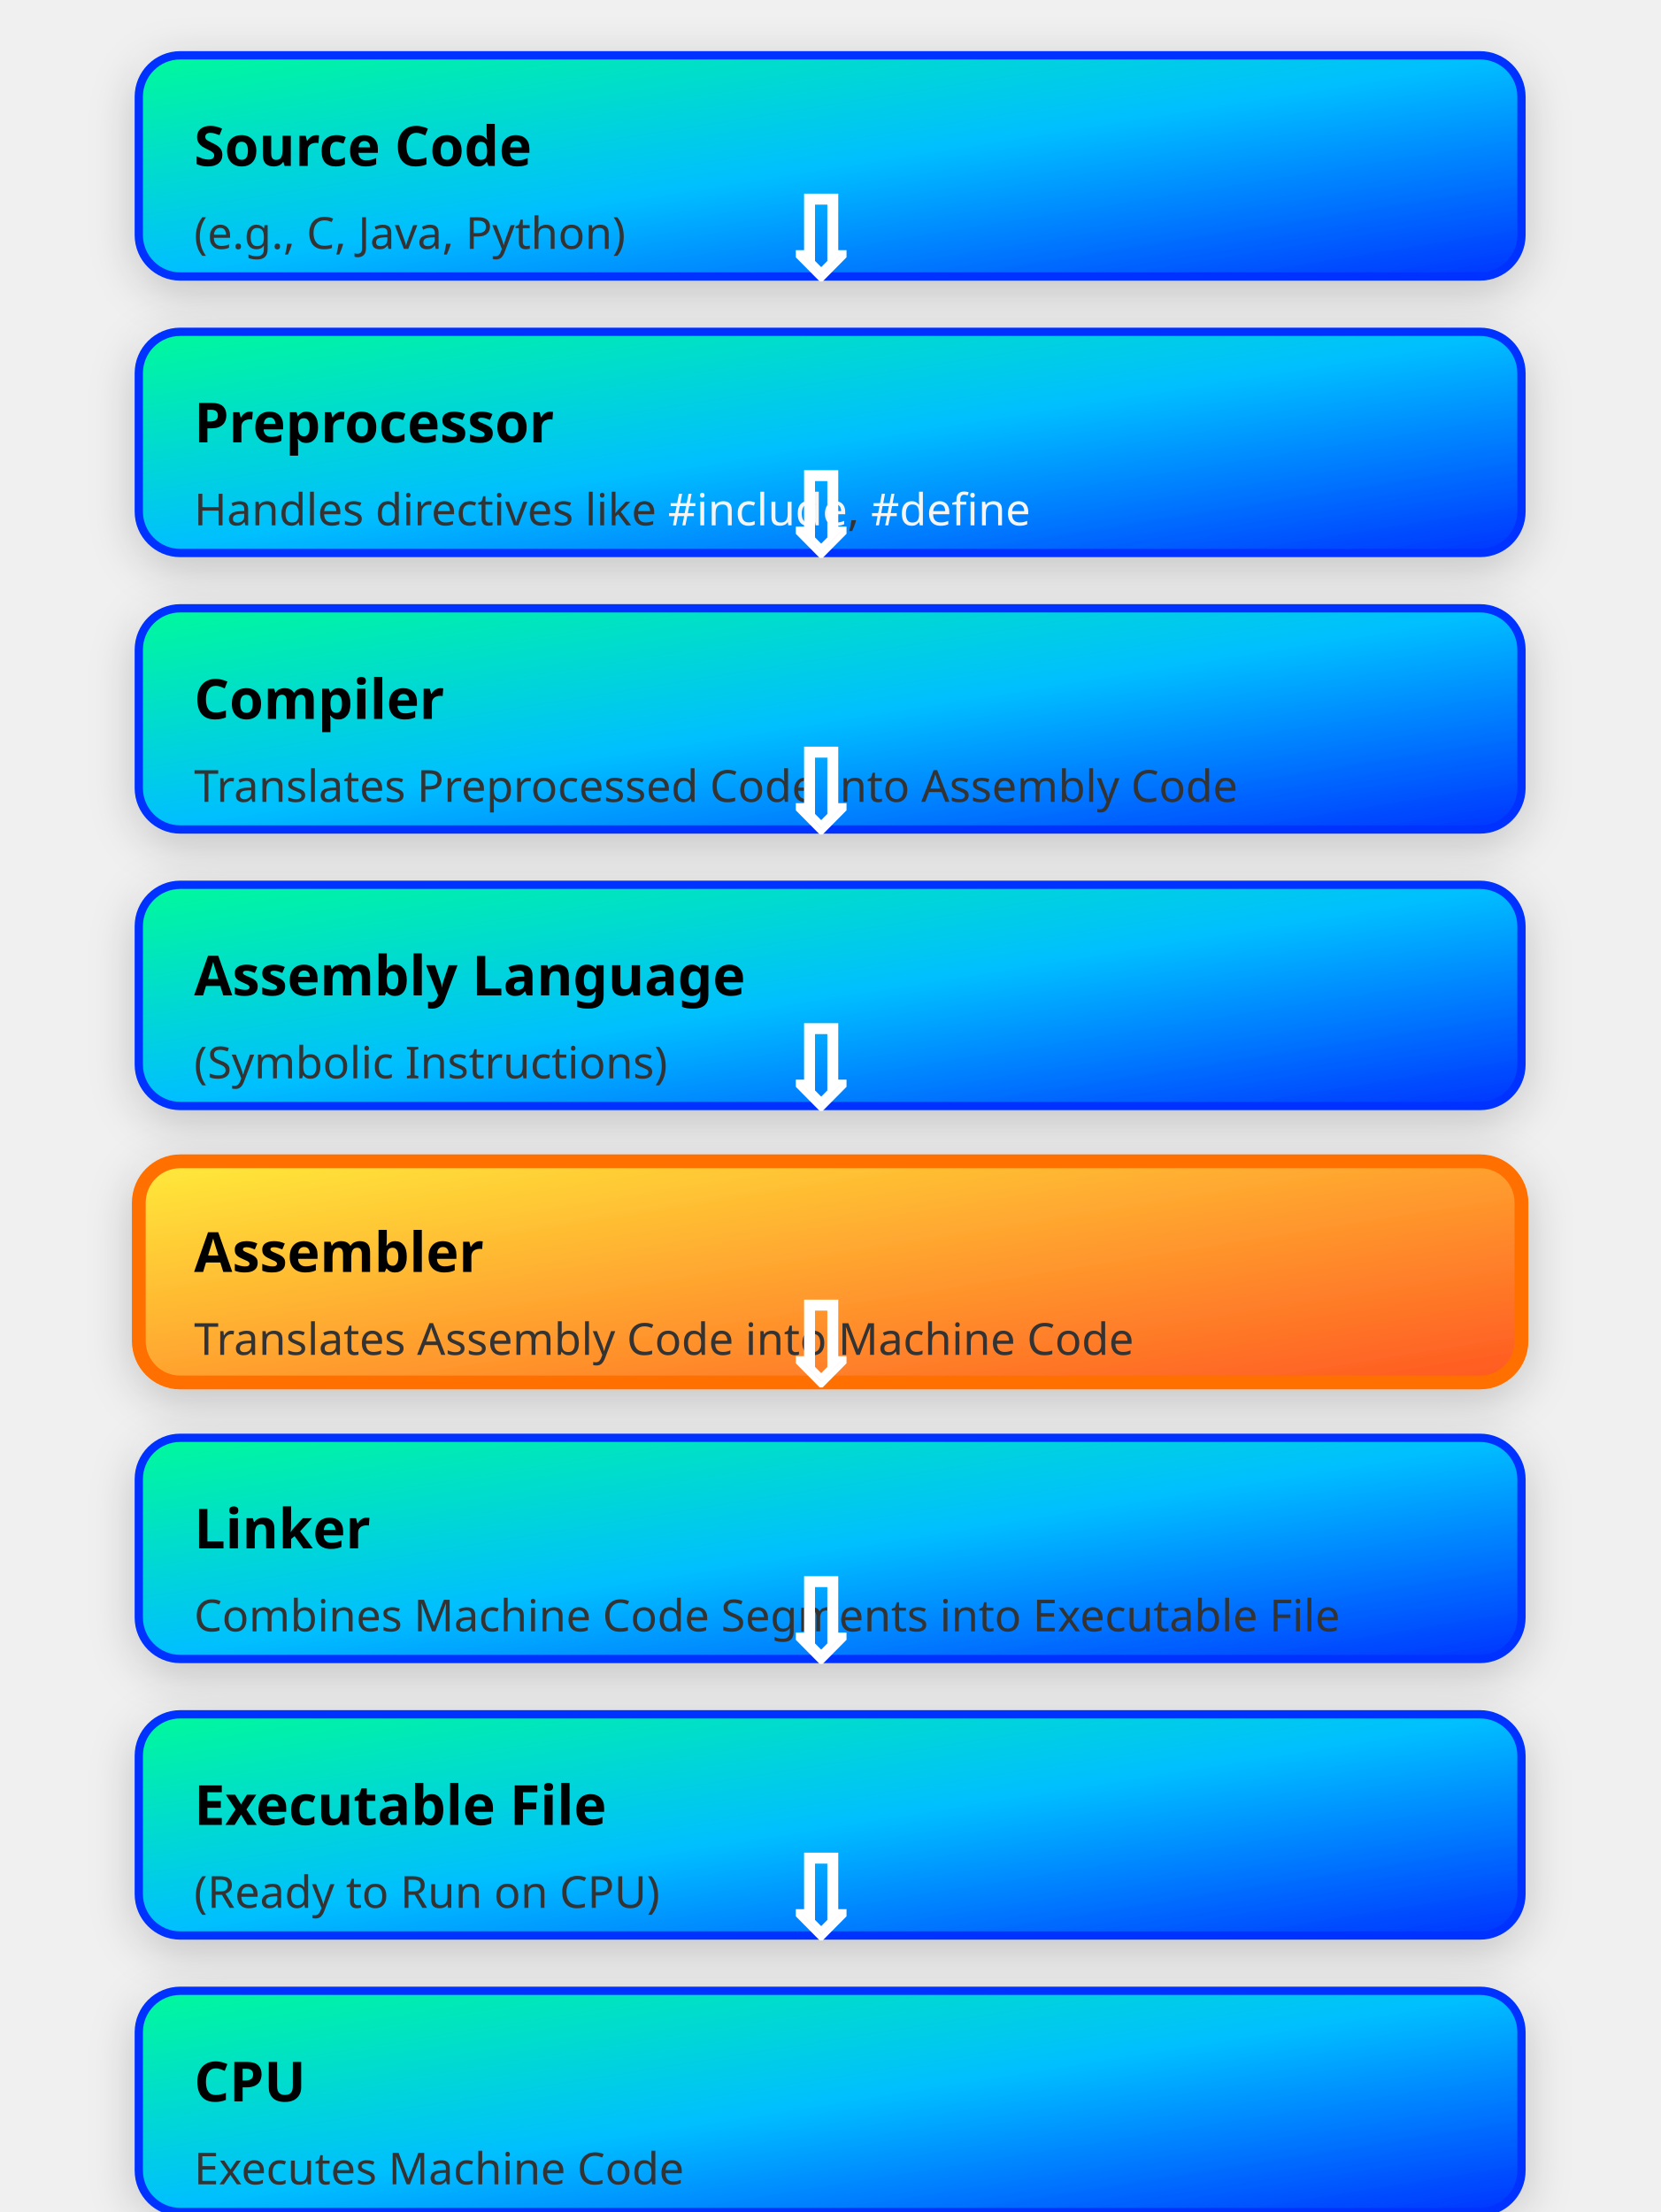
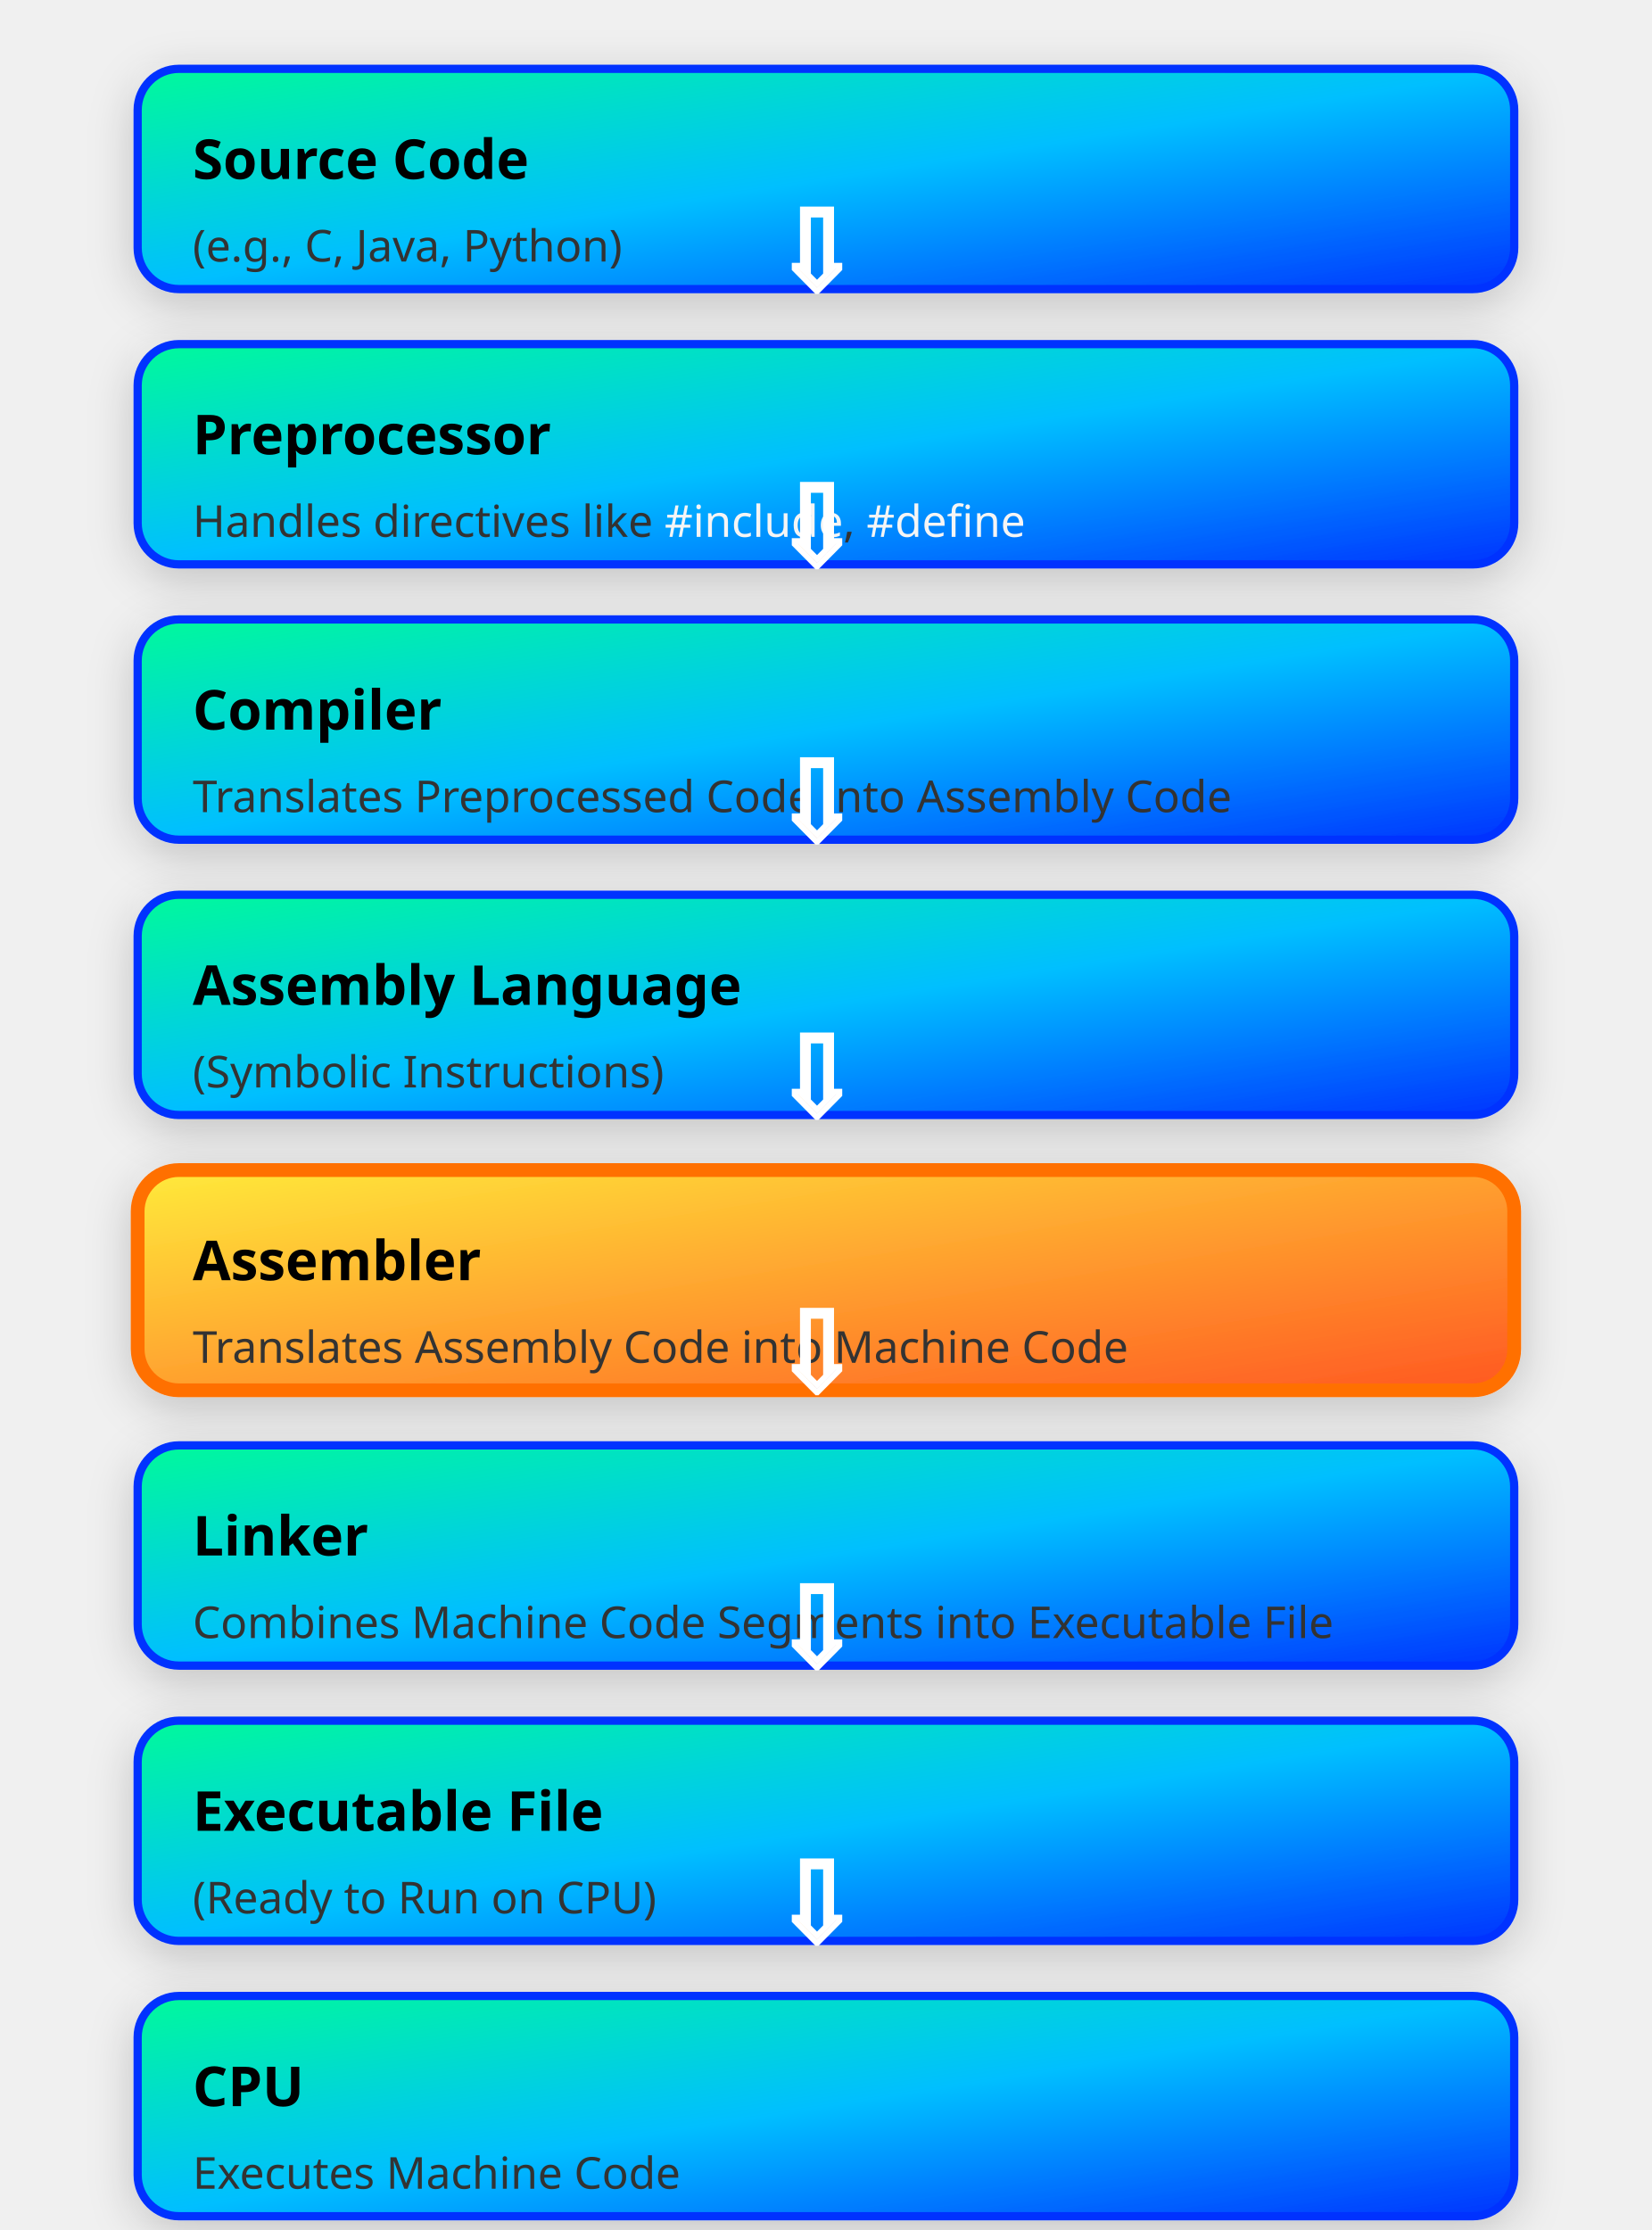
- <svg xmlns="http://www.w3.org/2000/svg" width="400" height="533" viewBox="0 0 600 800">
+ <svg xmlns="http://www.w3.org/2000/svg" width="400" height="540" viewBox="0 0 600 800">
  <style>
    .box {
      stroke-width: 3;
      filter: drop-shadow(0 4px 8px rgba(0,0,0,0.2));
      rx: 15; /* Rounded corners */
      ry: 15; /* Rounded corners */
      fill: url(#boxGradient); /* Gradient color scheme */
      stroke: #0033FF; /* Dark blue stroke */
    }
    .highlight {
      fill: url(#highlightGradient); /* New gradient for Assembler box */
      stroke: #ff6f00; /* Orange outline for emphasis */
      stroke-width: 5; /* Thicker stroke */
      rx: 15;
      ry: 15;
      animation: blink 1s infinite; /* Add blinking animation */
    }
    @keyframes blink {
      0% { stroke: #ff6f00; }  /* Orange outline */
      50% { stroke: #FFEB3B; } /* Yellow outline */
      100% { stroke: #ff6f00; } /* Back to Orange */
    }
    .reflection {
      fill: rgba(255, 255, 255, 0.4);
      filter: blur(3px);
    }
    .text {
      font-size: 16px;
      fill: #333;
      font-family: 'Segoe UI', Tahoma, Geneva, Verdana, sans-serif;
    }
    .title {
      font-size: 20px;
      font-weight: bold;
      font-family: 'Segoe UI', Tahoma, Geneva, Verdana, sans-serif;
    }
    .arrow {
      font-size: 40px; /* Larger size */
      fill: url(#arrowGradient); /* Gradient color for arrows */
      stroke-width: 2;
      stroke: #fff; /* White stroke for contrast */
    }
    .arrow-animation {
      animation: moveArrow 2s linear infinite;
    }
    @keyframes moveArrow {
      0% { transform: translateY(0); opacity: 1; }
      50% { opacity: 1; }
      100% { transform: translateY(80px); opacity: 0; }
    }
    .watermark {
      font-size: 12px;
      fill: #888;
      text-anchor: middle;
      font-family: 'Segoe UI', Tahoma, Geneva, Verdana, sans-serif;
    }
  </style>
  <defs>
    <linearGradient id="boxGradient" x1="0%" y1="0%" x2="100%" y2="100%">
      <stop offset="0%" style="stop-color:#00FA9A;stop-opacity:1" />
      <stop offset="50%" style="stop-color:#00BFFF;stop-opacity:1" />
      <stop offset="100%" style="stop-color:#0033FF;stop-opacity:1" />
    </linearGradient>
    <linearGradient id="highlightGradient" x1="0%" y1="0%" x2="100%" y2="100%">
      <stop offset="0%" style="stop-color:#FFEB3B;stop-opacity:1" />
      <stop offset="100%" style="stop-color:#FF5722;stop-opacity:1" />
    </linearGradient>
    <linearGradient id="arrowGradient" x1="0%" y1="0%" x2="100%" y2="100%">
      <stop offset="0%" style="stop-color:#FF4081;stop-opacity:1" />
      <stop offset="50%" style="stop-color:#FF9800;stop-opacity:1" />
      <stop offset="100%" style="stop-color:#7C4DFF;stop-opacity:1" />
    </linearGradient>
  </defs>
  <rect x="50" y="20" width="500" height="80" class="reflection" />
  <rect x="50" y="120" width="500" height="80" class="reflection" />
  <rect x="50" y="220" width="500" height="80" class="reflection" />
  <rect x="50" y="320" width="500" height="80" class="reflection" />
  <rect x="50" y="420" width="500" height="80" class="reflection" />
  <rect x="50" y="520" width="500" height="80" class="reflection" />
  <rect x="50" y="620" width="500" height="80" class="reflection" />
  <rect x="50" y="720" width="500" height="80" class="reflection" />
  <rect x="50" y="20" width="500" height="80" class="box" />
  <text x="70" y="60" class="title">Source Code</text>
  <text x="70" y="90" class="text">(e.g., C, Java, Python)</text>
  <rect x="50" y="120" width="500" height="80" class="box" />
  <text x="70" y="160" class="title">Preprocessor</text>
  <text x="70" y="190" class="text">Handles directives like <tspan fill="#f5f5f5">#include</tspan>, <tspan fill="#f5f5f5">#define</tspan>
  </text>
  <rect x="50" y="220" width="500" height="80" class="box" />
  <text x="70" y="260" class="title">Compiler</text>
  <text x="70" y="290" class="text">Translates Preprocessed Code into Assembly Code</text>
  <rect x="50" y="320" width="500" height="80" class="box" />
  <text x="70" y="360" class="title">Assembly Language</text>
  <text x="70" y="390" class="text">(Symbolic Instructions)</text>
  <rect x="50" y="420" width="500" height="80" class="box highlight" />
  <text x="70" y="460" class="title">Assembler</text>
  <text x="70" y="490" class="text">Translates Assembly Code into Machine Code</text>
  <rect x="50" y="520" width="500" height="80" class="box" />
  <text x="70" y="560" class="title">Linker</text>
  <text x="70" y="590" class="text">Combines Machine Code Segments into Executable File</text>
  <rect x="50" y="620" width="500" height="80" class="box" />
  <text x="70" y="660" class="title">Executable File</text>
  <text x="70" y="690" class="text">(Ready to Run on CPU)</text>
  <rect x="50" y="720" width="500" height="80" class="box" />
  <text x="70" y="760" class="title">CPU</text>
  <text x="70" y="790" class="text">Executes Machine Code</text>
  <text x="280" y="100" class="arrow arrow-animation">⇩</text>
  <text x="280" y="200" class="arrow arrow-animation">⇩</text>
  <text x="280" y="300" class="arrow arrow-animation">⇩</text>
  <text x="280" y="400" class="arrow arrow-animation">⇩</text>
  <text x="280" y="500" class="arrow arrow-animation">⇩</text>
  <text x="280" y="600" class="arrow arrow-animation">⇩</text>
  <text x="280" y="700" class="arrow arrow-animation">⇩</text>
</svg>
